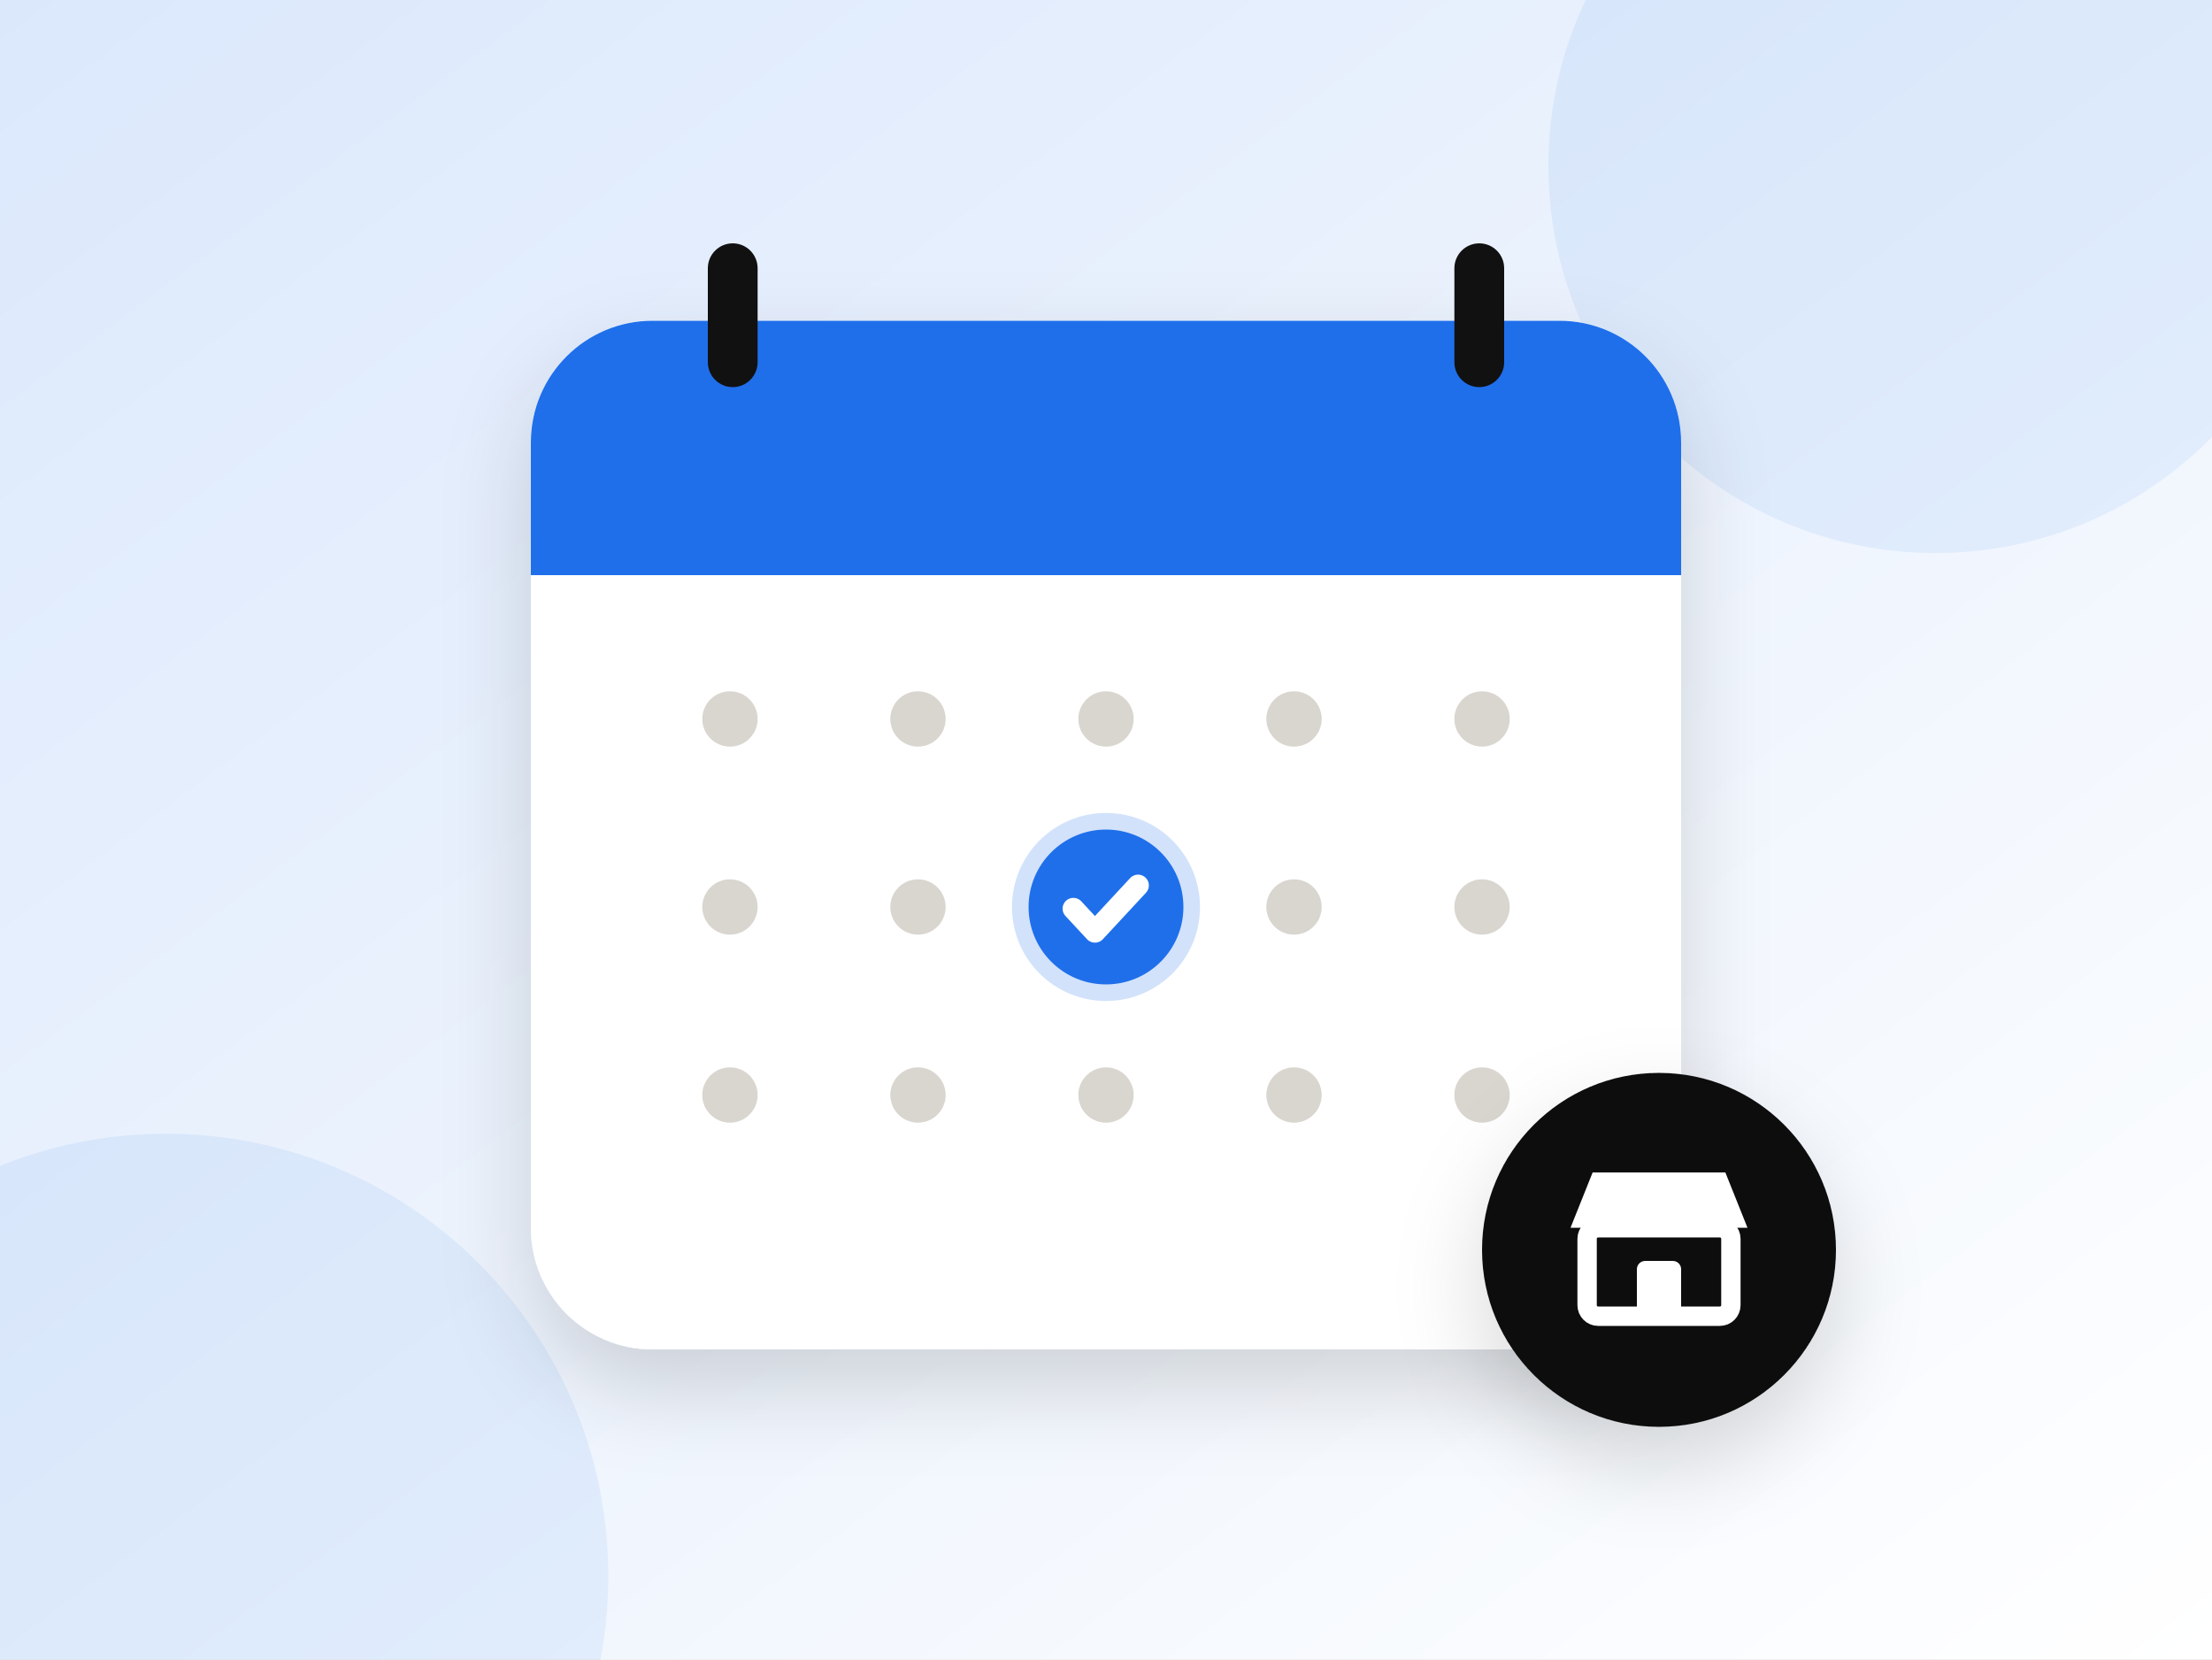
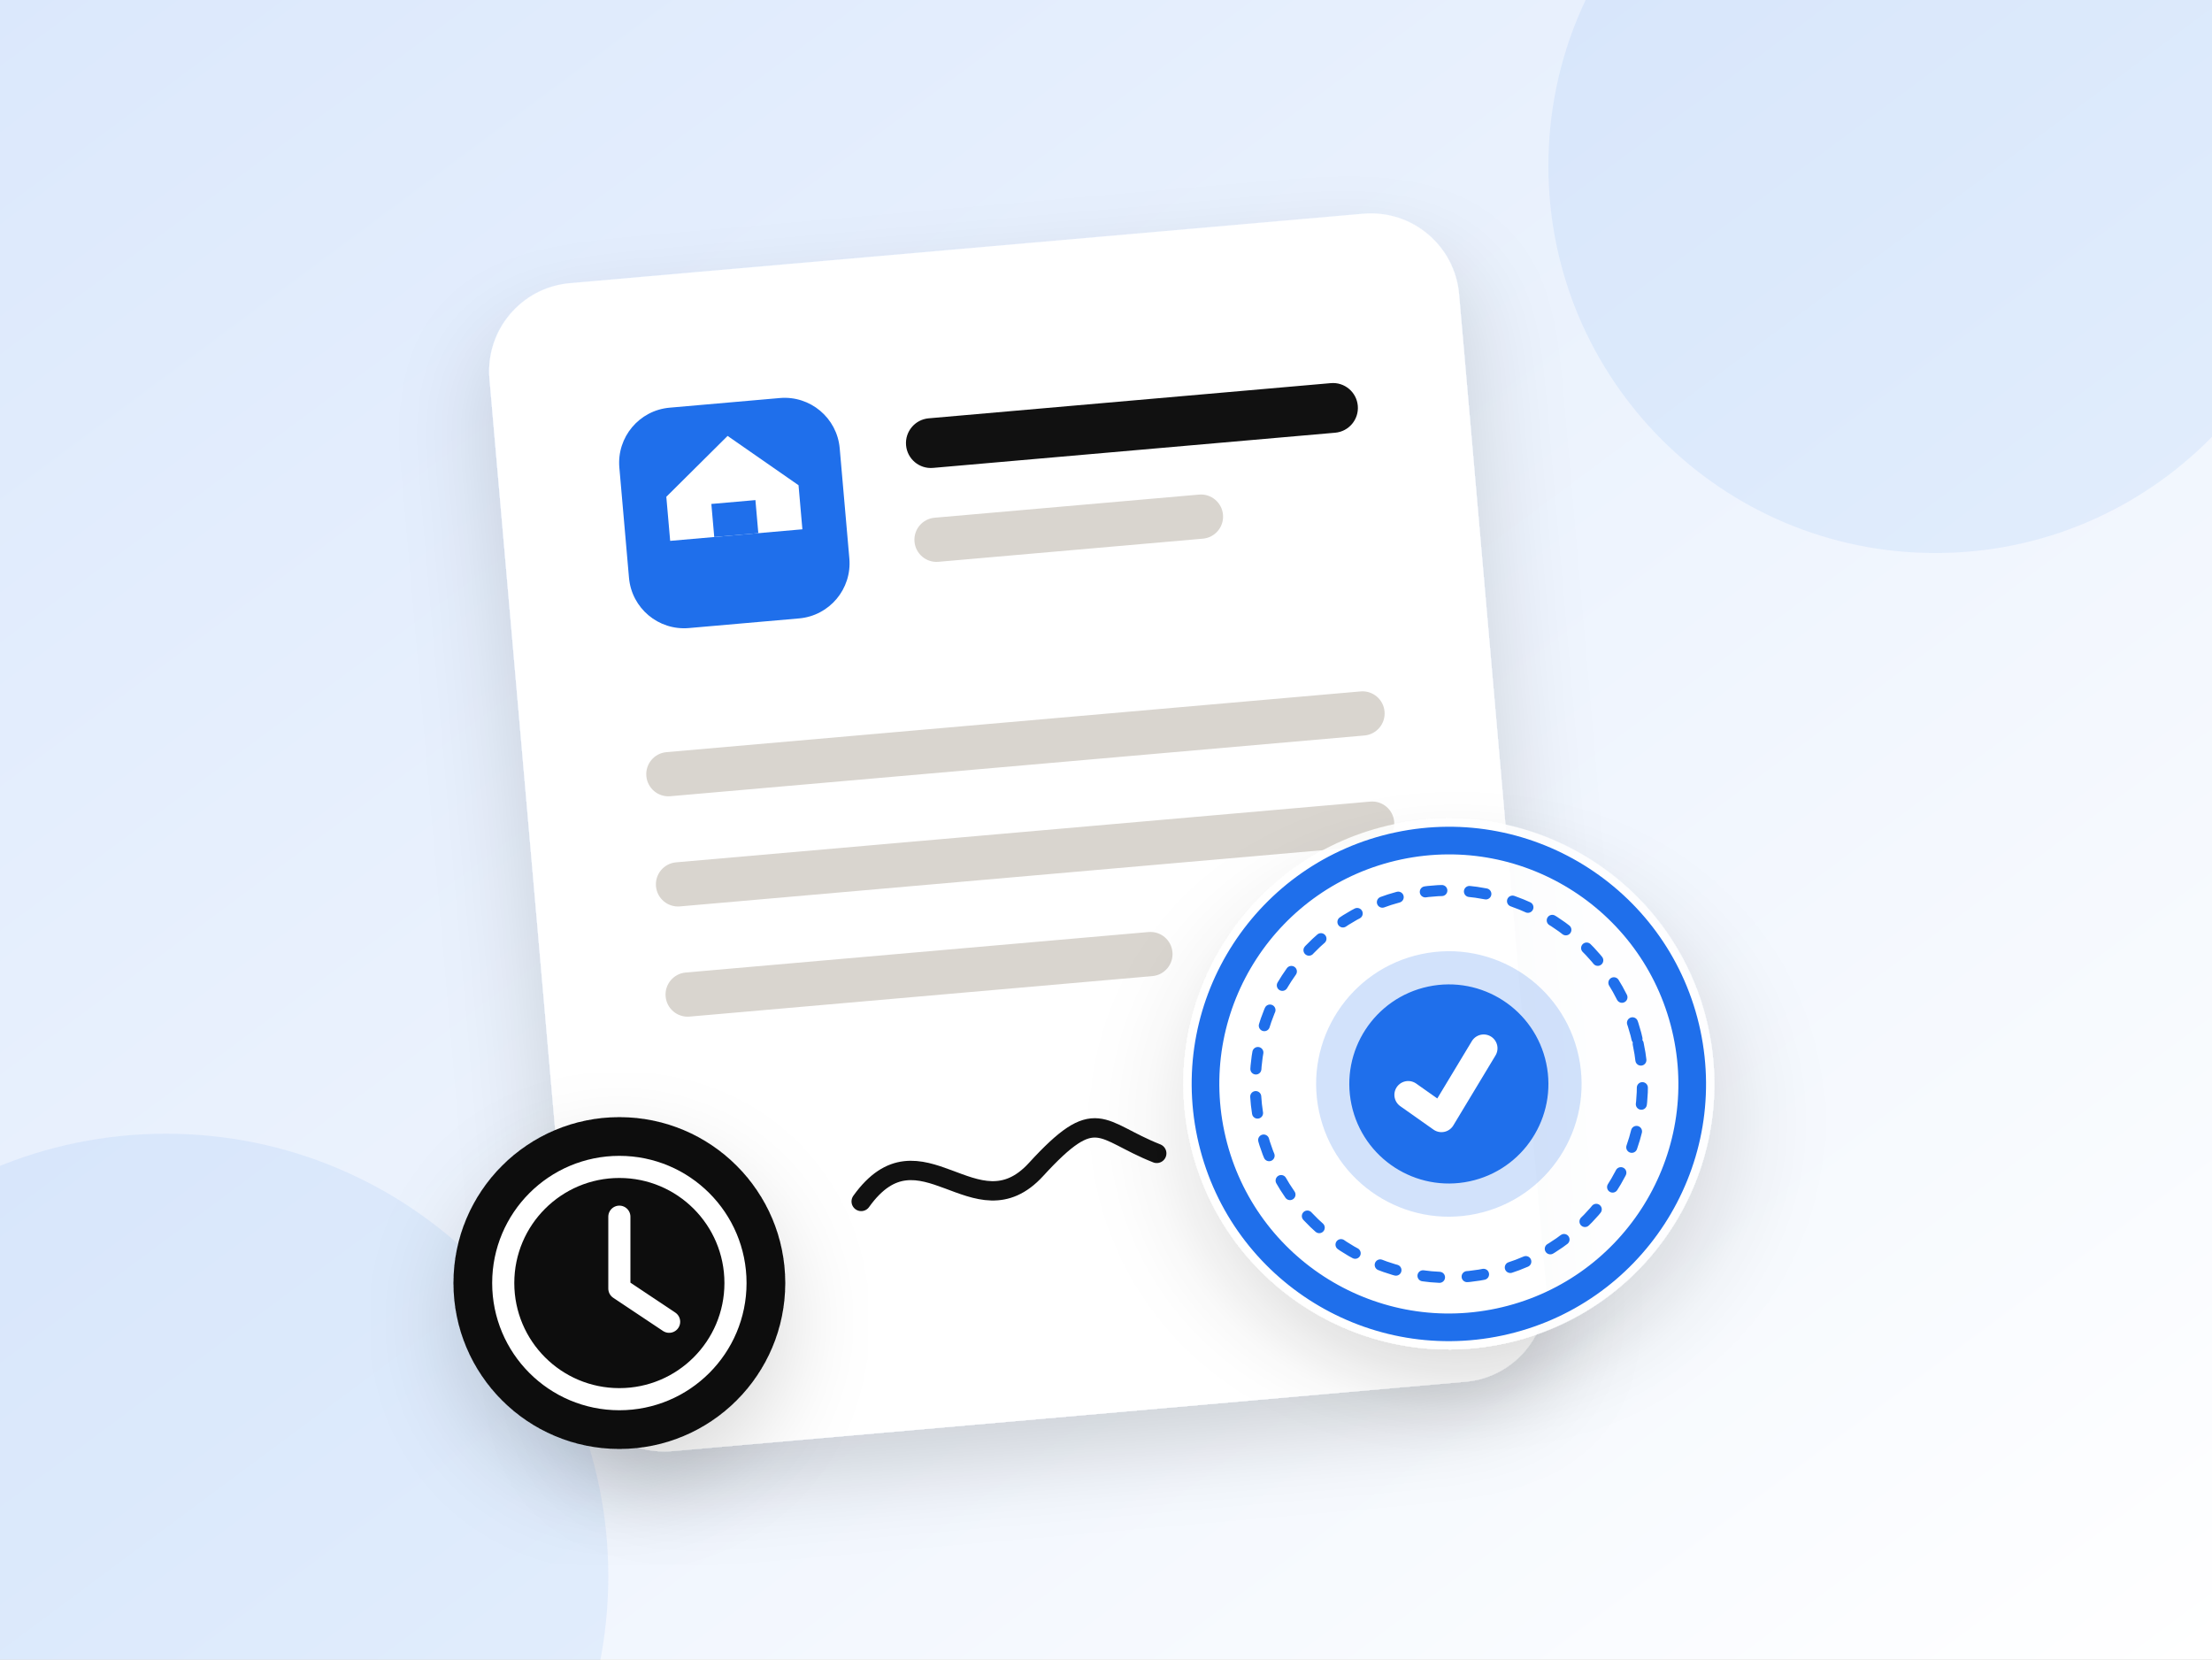
<svg xmlns="http://www.w3.org/2000/svg" viewBox="0 0 400 300" width="1200" height="900" role="img" aria-hidden="true">
  <defs>
    <linearGradient id="bg" x1="0" y1="0" x2="1" y2="1">
      <stop offset="0" stop-color="#DBE8FC" />
      <stop offset="1" stop-color="#fff" />
    </linearGradient>
    <filter id="s" x="-25%" y="-25%" width="150%" height="160%">
      <feDropShadow dx="0" dy="7" stdDeviation="8" flood-color="#111" flood-opacity=".15" />
    </filter>
  </defs>
  <style>
.fl{animation:fl 5s ease-in-out infinite}.fl2{animation:fl 6.5s ease-in-out -2s infinite}
.da{stroke-dasharray:7 9;animation:da 1.2s linear infinite}
.pu{animation:pu 2.6s ease-in-out infinite;transform-box:fill-box;transform-origin:center}
.wv{animation:wv 2.4s ease-in-out infinite}.wv2{animation:wv 2.4s ease-in-out .4s infinite}.wv3{animation:wv 2.4s ease-in-out .8s infinite}
.sw{animation:sw 6s ease-in-out infinite;transform-origin:200px 76px}
.ch{animation:ch 2s ease-in-out infinite}.ch2{animation:ch 2s ease-in-out .3s infinite}.ch3{animation:ch 2s ease-in-out .6s infinite}
@keyframes fl{50%{transform:translateY(-6px)}}
@keyframes da{to{stroke-dashoffset:-16}}
@keyframes pu{50%{transform:scale(1.18);opacity:.55}}
@keyframes wv{0%,100%{opacity:.25}50%{opacity:1}}
@keyframes sw{0%,100%{transform:rotate(-3deg)}50%{transform:rotate(3deg)}}
@keyframes ch{0%,100%{opacity:.3}50%{opacity:1}}
@media (prefers-reduced-motion:reduce){*{animation:none!important}}
</style>
  <rect width="400" height="300" fill="url(#bg)" />
  <circle cx="350" cy="30" r="70" fill="#1F6FEB" opacity=".08" />
  <circle cx="30" cy="285" r="80" fill="#1F6FEB" opacity=".08" />
  <g class="fl">
-     <rect x="96" y="58" width="208" height="186" rx="22" fill="#fff" filter="url(#s)" />
-     <path d="M96 80a22 22 0 0 1 22-22h164a22 22 0 0 1 22 22v24H96z" fill="#1F6FEB" />
-     <rect x="128" y="44" width="9" height="26" rx="4.5" fill="#111" />
-     <rect x="263" y="44" width="9" height="26" rx="4.5" fill="#111" />
-     <circle cx="132" cy="130" r="5" fill="#D9D5CF" />
-     <circle cx="166" cy="130" r="5" fill="#D9D5CF" />
-     <circle cx="200" cy="130" r="5" fill="#D9D5CF" />
-     <circle cx="234" cy="130" r="5" fill="#D9D5CF" />
-     <circle cx="268" cy="130" r="5" fill="#D9D5CF" />
-     <circle cx="132" cy="164" r="5" fill="#D9D5CF" />
-     <circle cx="166" cy="164" r="5" fill="#D9D5CF" />
-     <circle cx="234" cy="164" r="5" fill="#D9D5CF" />
-     <circle cx="268" cy="164" r="5" fill="#D9D5CF" />
-     <circle cx="132" cy="198" r="5" fill="#D9D5CF" />
-     <circle cx="166" cy="198" r="5" fill="#D9D5CF" />
-     <circle cx="200" cy="198" r="5" fill="#D9D5CF" />
-     <circle cx="234" cy="198" r="5" fill="#D9D5CF" />
-     <circle cx="268" cy="198" r="5" fill="#D9D5CF" />
-     <circle class="pu" cx="200" cy="164" r="17" fill="#1F6FEB" opacity=".2" />
-     <circle cx="200" cy="164" r="14" fill="#1F6FEB" />
-     <path d="M194.1 164.3l3.9 4.2 7.8-8.4" fill="none" stroke="#fff" stroke-width="3.9" stroke-linecap="round" stroke-linejoin="round" />
+     <g transform="rotate(-5 190 150)">
+       <rect x="96" y="44" width="176" height="212" rx="16" fill="#fff" filter="url(#s)" />
+       <rect x="118" y="68" width="40" height="40" rx="10" fill="#1F6FEB" />
+       <path d="M126 92v-8l12-10 12 10v8z" fill="#fff" />
+       <rect x="134" y="86" width="8" height="6" fill="#1F6FEB" />
+       <rect x="170" y="74" width="82" height="9" rx="4.5" fill="#111" />
+       <rect x="170" y="92" width="56" height="8" rx="4" fill="#D9D5CF" />
+       <rect x="118" y="130" width="134" height="8" rx="4" fill="#D9D5CF" />
+       <rect x="118" y="150" width="134" height="8" rx="4" fill="#D9D5CF" />
+       <rect x="118" y="170" width="92" height="8" rx="4" fill="#D9D5CF" />
+       <path d="M150 214c12-14 20 8 32-3s12-6 22-1" fill="none" stroke="#111" stroke-width="3.5" stroke-linecap="round" />
+     </g>
  </g>
  <g class="fl2">
-     <circle cx="300" cy="226" r="32" fill="#111" filter="url(#s)" />
-     <path d="M284 222l4-10h24l4 10z" fill="#fff" />
-     <rect x="287" y="222" width="26" height="16" rx="2" fill="none" stroke="#fff" stroke-width="3.5" />
-     <rect x="296" y="228" width="8" height="10" rx="1.5" fill="#fff" />
+     <g transform="rotate(-12 262 196)">
+       <circle cx="262" cy="196" r="48" fill="#fff" opacity=".9" filter="url(#s)" />
+       <circle cx="262" cy="196" r="44" fill="none" stroke="#1F6FEB" stroke-width="5" />
+       <circle cx="262" cy="196" r="35" fill="none" stroke="#1F6FEB" stroke-width="2" stroke-dasharray="3 5" stroke-linecap="round" />
+       <circle class="pu" cx="262" cy="196" r="24" fill="#1F6FEB" opacity=".2" />
+       <circle cx="262" cy="196" r="18" fill="#1F6FEB" />
+       <path d="M254.4 196.4l5.0 5.4 10.1-10.8" fill="none" stroke="#fff" stroke-width="5.0" stroke-linecap="round" stroke-linejoin="round" />
+     </g>
+   </g>
+   <g class="fl">
+     <circle cx="112" cy="232" r="30" fill="#111" filter="url(#s)" />
+     <circle cx="112" cy="232" r="21" fill="none" stroke="#fff" stroke-width="4" />
+     <path d="M112 220v13l9 6" fill="none" stroke="#fff" stroke-width="4" stroke-linecap="round" stroke-linejoin="round" />
  </g>
</svg>
